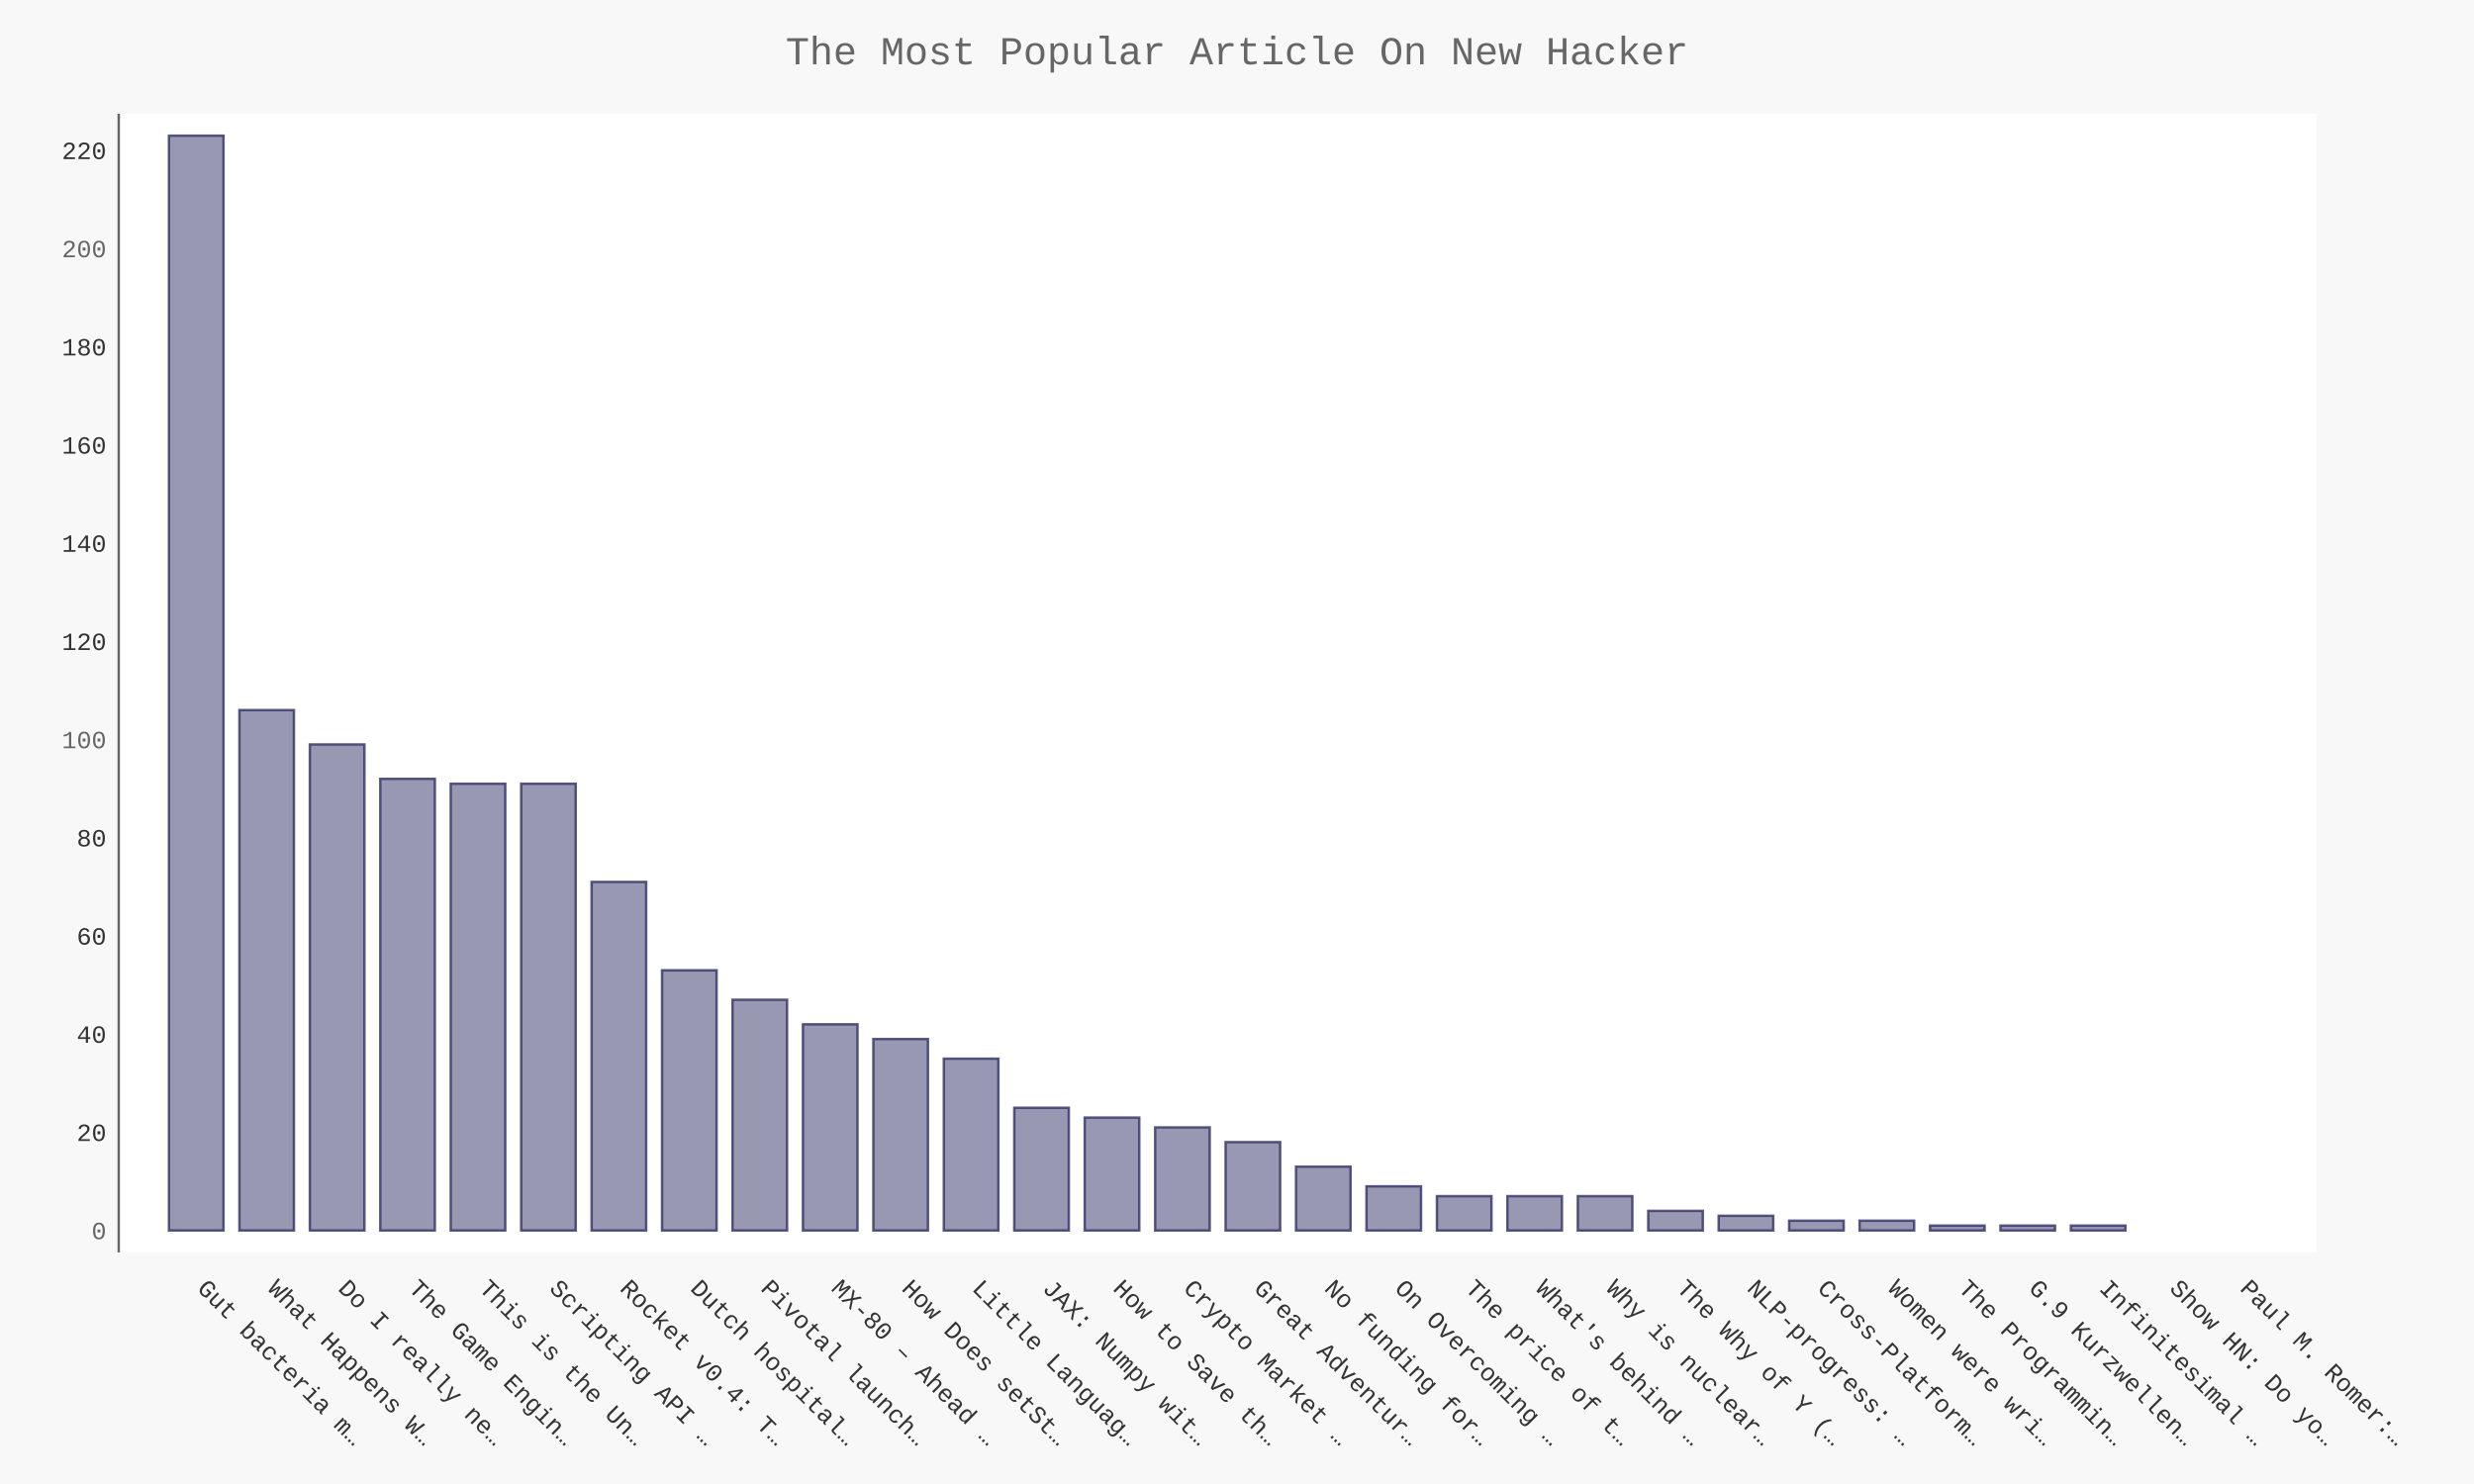
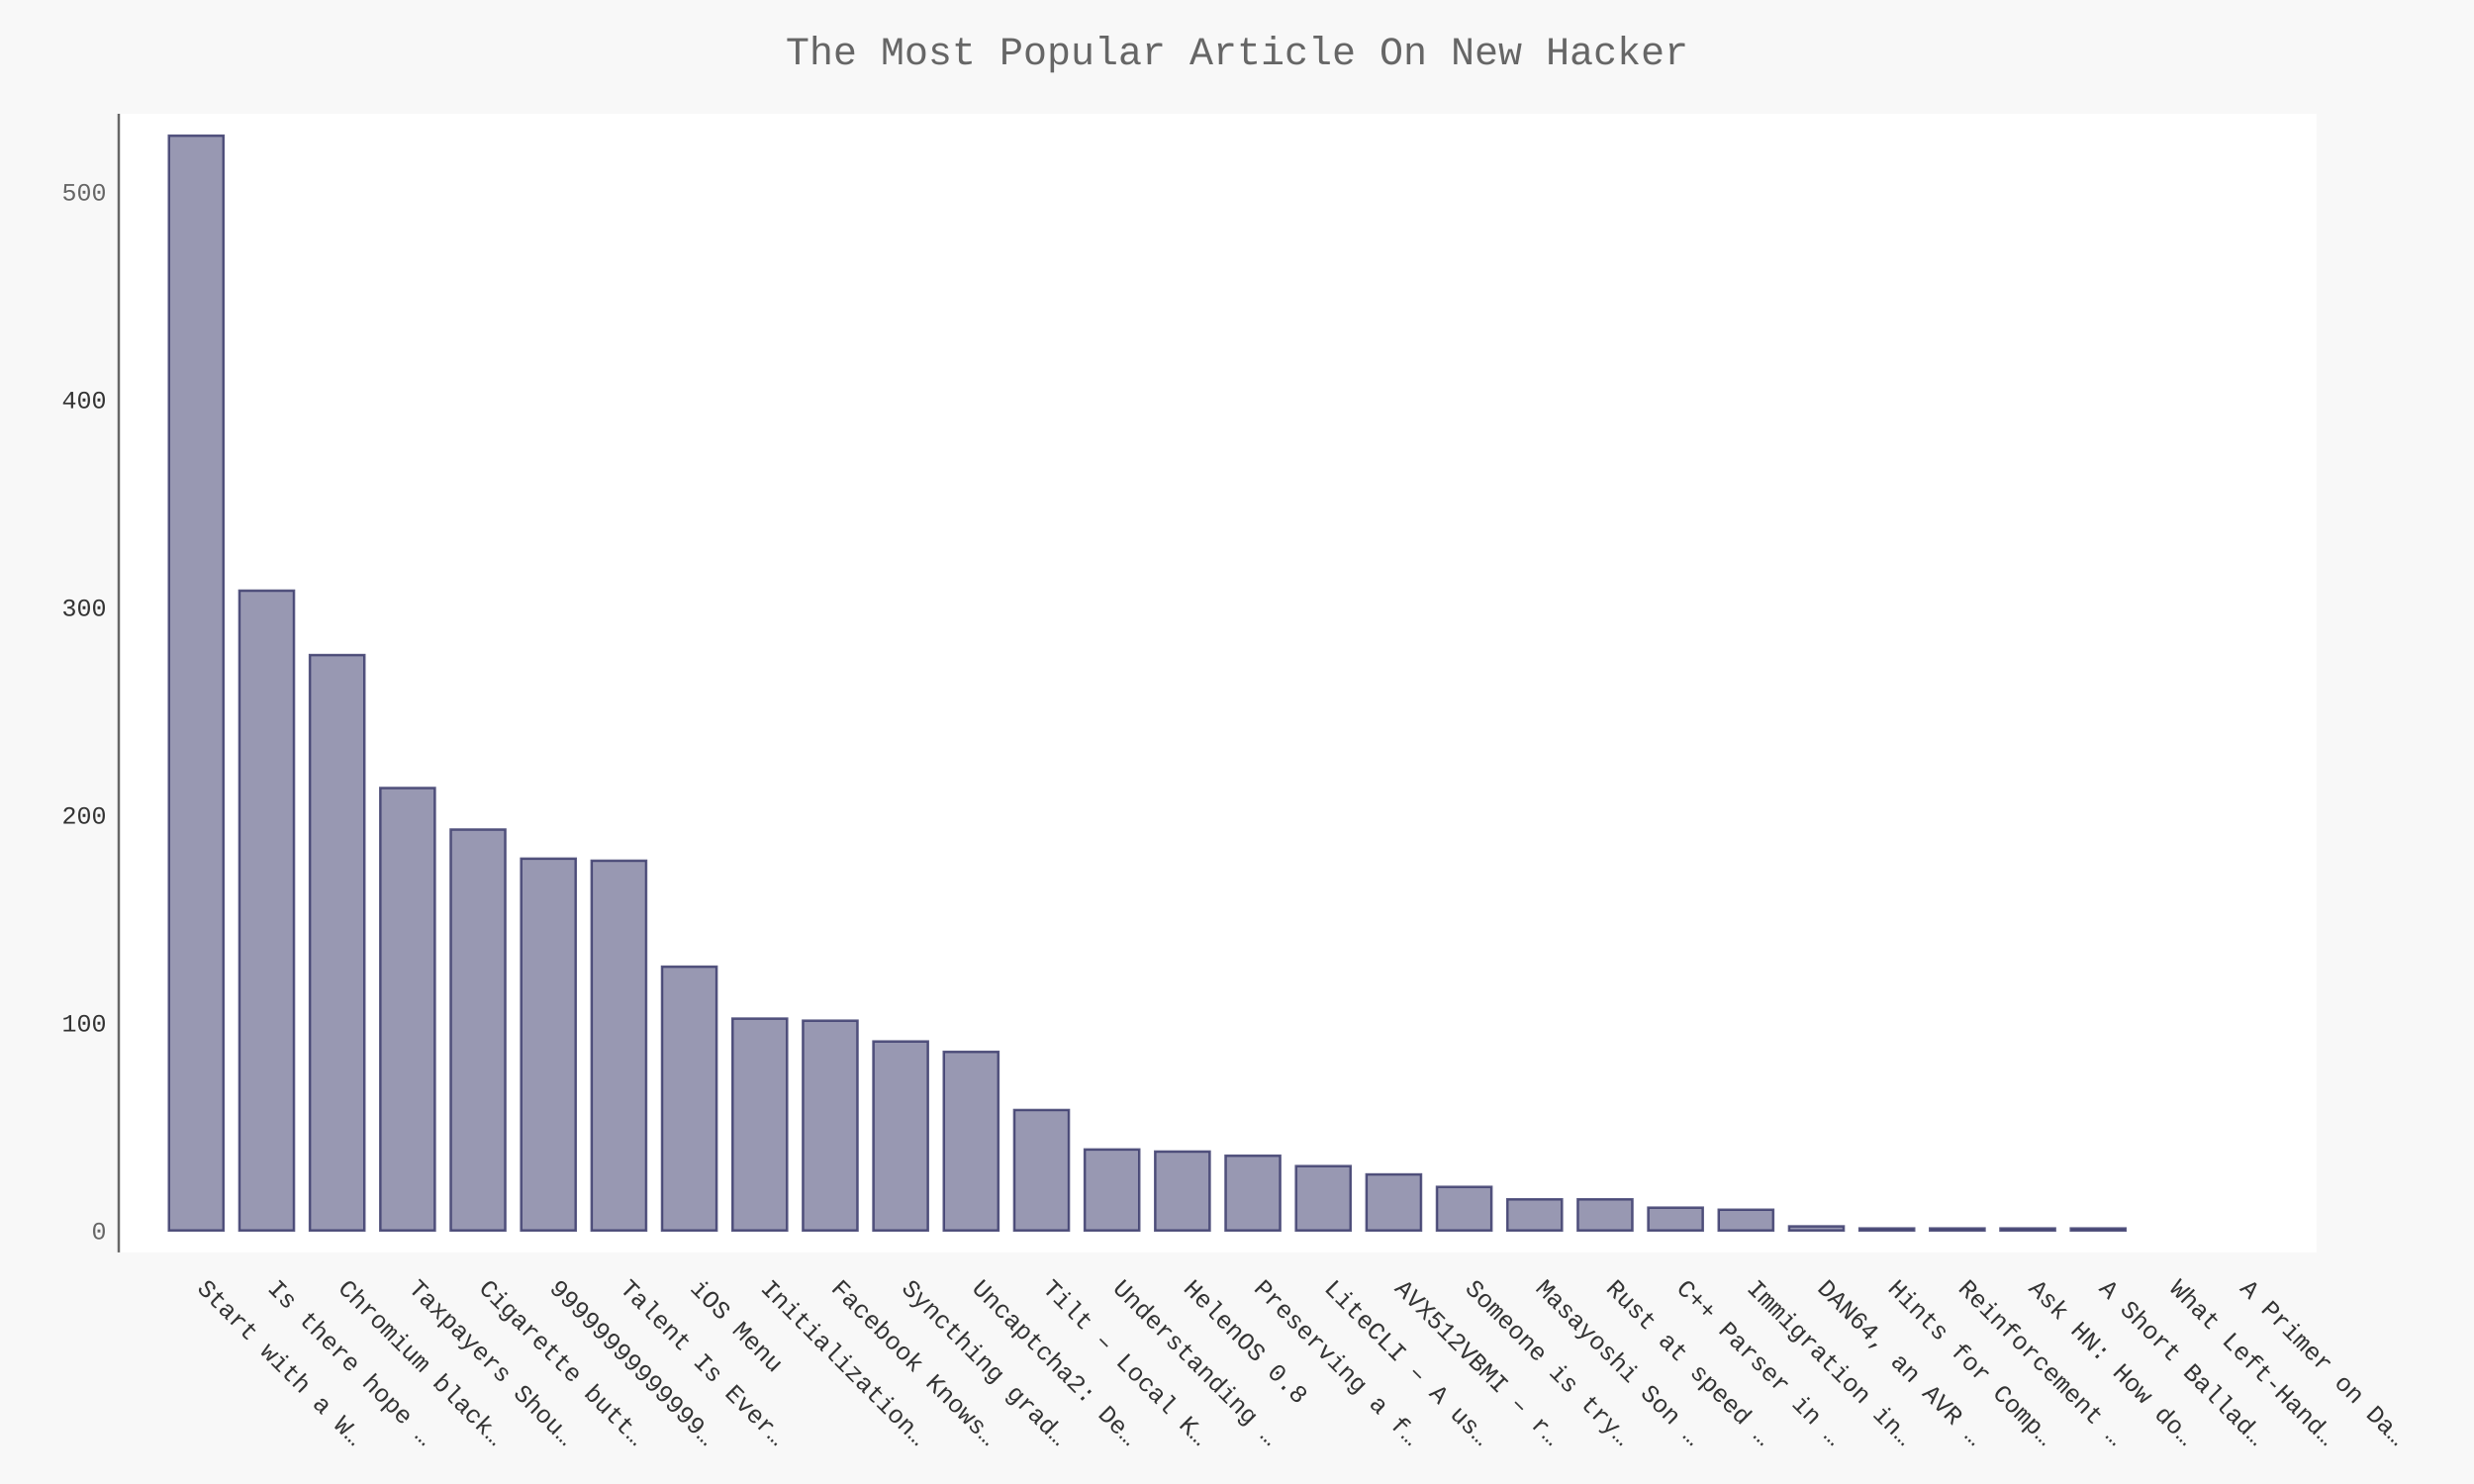
- <svg xmlns="http://www.w3.org/2000/svg" xmlns:xlink="http://www.w3.org/1999/xlink" class="pygal-chart" id="chart-4c8602ed-148d-4029-a654-074d49be999c" viewBox="0 0 1000 600">
+ <svg xmlns="http://www.w3.org/2000/svg" xmlns:xlink="http://www.w3.org/1999/xlink" class="pygal-chart" id="chart-4c88bb1b-7d90-459a-93ae-e74fb2d85cbf" viewBox="0 0 1000 600">
  <defs>
-     <style type="text/css">#chart-4c8602ed-148d-4029-a654-074d49be999c{-webkit-user-select:none;-webkit-font-smoothing:antialiased;font-family:Consolas,"Liberation Mono",Menlo,Courier,monospace}#chart-4c8602ed-148d-4029-a654-074d49be999c .title{font-family:Consolas,"Liberation Mono",Menlo,Courier,monospace;font-size:16px}#chart-4c8602ed-148d-4029-a654-074d49be999c .legends .legend text{font-family:Consolas,"Liberation Mono",Menlo,Courier,monospace;font-size:14px}#chart-4c8602ed-148d-4029-a654-074d49be999c .axis text{font-family:Consolas,"Liberation Mono",Menlo,Courier,monospace;font-size:10px}#chart-4c8602ed-148d-4029-a654-074d49be999c .axis text.major{font-family:Consolas,"Liberation Mono",Menlo,Courier,monospace;font-size:10px}#chart-4c8602ed-148d-4029-a654-074d49be999c .text-overlay text.value{font-family:Consolas,"Liberation Mono",Menlo,Courier,monospace;font-size:16px}#chart-4c8602ed-148d-4029-a654-074d49be999c .text-overlay text.label{font-family:Consolas,"Liberation Mono",Menlo,Courier,monospace;font-size:10px}#chart-4c8602ed-148d-4029-a654-074d49be999c .tooltip{font-family:Consolas,"Liberation Mono",Menlo,Courier,monospace;font-size:14px}#chart-4c8602ed-148d-4029-a654-074d49be999c text.no_data{font-family:Consolas,"Liberation Mono",Menlo,Courier,monospace;font-size:64px}
- #chart-4c8602ed-148d-4029-a654-074d49be999c{background-color:#f8f8f8}#chart-4c8602ed-148d-4029-a654-074d49be999c path,#chart-4c8602ed-148d-4029-a654-074d49be999c line,#chart-4c8602ed-148d-4029-a654-074d49be999c rect,#chart-4c8602ed-148d-4029-a654-074d49be999c circle{-webkit-transition:250ms ease-in;-moz-transition:250ms ease-in;transition:250ms ease-in}#chart-4c8602ed-148d-4029-a654-074d49be999c .graph &gt; .background{fill:#f8f8f8}#chart-4c8602ed-148d-4029-a654-074d49be999c .plot &gt; .background{fill:#ffffff}#chart-4c8602ed-148d-4029-a654-074d49be999c .graph{fill:#333}#chart-4c8602ed-148d-4029-a654-074d49be999c text.no_data{fill:#666}#chart-4c8602ed-148d-4029-a654-074d49be999c .title{fill:#666}#chart-4c8602ed-148d-4029-a654-074d49be999c .legends .legend text{fill:#333}#chart-4c8602ed-148d-4029-a654-074d49be999c .legends .legend:hover text{fill:#666}#chart-4c8602ed-148d-4029-a654-074d49be999c .axis .line{stroke:#666}#chart-4c8602ed-148d-4029-a654-074d49be999c .axis .guide.line{stroke:rgba(0,0,0,0.5)}#chart-4c8602ed-148d-4029-a654-074d49be999c .axis .major.line{stroke:#333}#chart-4c8602ed-148d-4029-a654-074d49be999c .axis text.major{fill:#666}#chart-4c8602ed-148d-4029-a654-074d49be999c .axis.y .guides:hover .guide.line,#chart-4c8602ed-148d-4029-a654-074d49be999c .line-graph .axis.x .guides:hover .guide.line,#chart-4c8602ed-148d-4029-a654-074d49be999c .stackedline-graph .axis.x .guides:hover .guide.line,#chart-4c8602ed-148d-4029-a654-074d49be999c .xy-graph .axis.x .guides:hover .guide.line{stroke:#666}#chart-4c8602ed-148d-4029-a654-074d49be999c .axis .guides:hover text{fill:#666}#chart-4c8602ed-148d-4029-a654-074d49be999c .reactive{fill-opacity:.5;stroke-opacity:.8}#chart-4c8602ed-148d-4029-a654-074d49be999c .ci{stroke:#333}#chart-4c8602ed-148d-4029-a654-074d49be999c .reactive.active,#chart-4c8602ed-148d-4029-a654-074d49be999c .active .reactive{fill-opacity:.9;stroke-opacity:.9;stroke-width:4}#chart-4c8602ed-148d-4029-a654-074d49be999c .ci .reactive.active{stroke-width:1.5}#chart-4c8602ed-148d-4029-a654-074d49be999c .series text{fill:#666}#chart-4c8602ed-148d-4029-a654-074d49be999c .tooltip rect{fill:#ffffff;stroke:#666;-webkit-transition:opacity 250ms ease-in;-moz-transition:opacity 250ms ease-in;transition:opacity 250ms ease-in}#chart-4c8602ed-148d-4029-a654-074d49be999c .tooltip .label{fill:#333}#chart-4c8602ed-148d-4029-a654-074d49be999c .tooltip .label{fill:#333}#chart-4c8602ed-148d-4029-a654-074d49be999c .tooltip .legend{font-size:.8em;fill:rgba(0,0,0,0.5)}#chart-4c8602ed-148d-4029-a654-074d49be999c .tooltip .x_label{font-size:.6em;fill:#666}#chart-4c8602ed-148d-4029-a654-074d49be999c .tooltip .xlink{font-size:.5em;text-decoration:underline}#chart-4c8602ed-148d-4029-a654-074d49be999c .tooltip .value{font-size:1.5em}#chart-4c8602ed-148d-4029-a654-074d49be999c .bound{font-size:.5em}#chart-4c8602ed-148d-4029-a654-074d49be999c .max-value{font-size:.75em;fill:rgba(0,0,0,0.5)}#chart-4c8602ed-148d-4029-a654-074d49be999c .map-element{fill:#ffffff;stroke:rgba(0,0,0,0.5) !important}#chart-4c8602ed-148d-4029-a654-074d49be999c .map-element .reactive{fill-opacity:inherit;stroke-opacity:inherit}#chart-4c8602ed-148d-4029-a654-074d49be999c .color-0,#chart-4c8602ed-148d-4029-a654-074d49be999c .color-0 a:visited{stroke:#333366;fill:#333366}#chart-4c8602ed-148d-4029-a654-074d49be999c .text-overlay .color-0 text{fill:black}
- #chart-4c8602ed-148d-4029-a654-074d49be999c text.no_data{text-anchor:middle}#chart-4c8602ed-148d-4029-a654-074d49be999c .guide.line{fill:none}#chart-4c8602ed-148d-4029-a654-074d49be999c .centered{text-anchor:middle}#chart-4c8602ed-148d-4029-a654-074d49be999c .title{text-anchor:middle}#chart-4c8602ed-148d-4029-a654-074d49be999c .legends .legend text{fill-opacity:1}#chart-4c8602ed-148d-4029-a654-074d49be999c .axis.x text{text-anchor:middle}#chart-4c8602ed-148d-4029-a654-074d49be999c .axis.x:not(.web) text[transform]{text-anchor:start}#chart-4c8602ed-148d-4029-a654-074d49be999c .axis.x:not(.web) text[transform].backwards{text-anchor:end}#chart-4c8602ed-148d-4029-a654-074d49be999c .axis.y text{text-anchor:end}#chart-4c8602ed-148d-4029-a654-074d49be999c .axis.y text[transform].backwards{text-anchor:start}#chart-4c8602ed-148d-4029-a654-074d49be999c .axis.y2 text{text-anchor:start}#chart-4c8602ed-148d-4029-a654-074d49be999c .axis.y2 text[transform].backwards{text-anchor:end}#chart-4c8602ed-148d-4029-a654-074d49be999c .axis .guide.line{stroke-dasharray:4,4}#chart-4c8602ed-148d-4029-a654-074d49be999c .axis .major.guide.line{stroke-dasharray:6,6}#chart-4c8602ed-148d-4029-a654-074d49be999c .horizontal .axis.y .guide.line,#chart-4c8602ed-148d-4029-a654-074d49be999c .horizontal .axis.y2 .guide.line,#chart-4c8602ed-148d-4029-a654-074d49be999c .vertical .axis.x .guide.line{opacity:0}#chart-4c8602ed-148d-4029-a654-074d49be999c .horizontal .axis.always_show .guide.line,#chart-4c8602ed-148d-4029-a654-074d49be999c .vertical .axis.always_show .guide.line{opacity:1 !important}#chart-4c8602ed-148d-4029-a654-074d49be999c .axis.y .guides:hover .guide.line,#chart-4c8602ed-148d-4029-a654-074d49be999c .axis.y2 .guides:hover .guide.line,#chart-4c8602ed-148d-4029-a654-074d49be999c .axis.x .guides:hover .guide.line{opacity:1}#chart-4c8602ed-148d-4029-a654-074d49be999c .axis .guides:hover text{opacity:1}#chart-4c8602ed-148d-4029-a654-074d49be999c .nofill{fill:none}#chart-4c8602ed-148d-4029-a654-074d49be999c .subtle-fill{fill-opacity:.2}#chart-4c8602ed-148d-4029-a654-074d49be999c .dot{stroke-width:1px;fill-opacity:1}#chart-4c8602ed-148d-4029-a654-074d49be999c .dot.active{stroke-width:5px}#chart-4c8602ed-148d-4029-a654-074d49be999c .dot.negative{fill:transparent}#chart-4c8602ed-148d-4029-a654-074d49be999c text,#chart-4c8602ed-148d-4029-a654-074d49be999c tspan{stroke:none !important}#chart-4c8602ed-148d-4029-a654-074d49be999c .series text.active{opacity:1}#chart-4c8602ed-148d-4029-a654-074d49be999c .tooltip rect{fill-opacity:.95;stroke-width:.5}#chart-4c8602ed-148d-4029-a654-074d49be999c .tooltip text{fill-opacity:1}#chart-4c8602ed-148d-4029-a654-074d49be999c .showable{visibility:hidden}#chart-4c8602ed-148d-4029-a654-074d49be999c .showable.shown{visibility:visible}#chart-4c8602ed-148d-4029-a654-074d49be999c .gauge-background{fill:rgba(229,229,229,1);stroke:none}#chart-4c8602ed-148d-4029-a654-074d49be999c .bg-lines{stroke:#f8f8f8;stroke-width:2px}</style>
+     <style type="text/css">#chart-4c88bb1b-7d90-459a-93ae-e74fb2d85cbf{-webkit-user-select:none;-webkit-font-smoothing:antialiased;font-family:Consolas,"Liberation Mono",Menlo,Courier,monospace}#chart-4c88bb1b-7d90-459a-93ae-e74fb2d85cbf .title{font-family:Consolas,"Liberation Mono",Menlo,Courier,monospace;font-size:16px}#chart-4c88bb1b-7d90-459a-93ae-e74fb2d85cbf .legends .legend text{font-family:Consolas,"Liberation Mono",Menlo,Courier,monospace;font-size:14px}#chart-4c88bb1b-7d90-459a-93ae-e74fb2d85cbf .axis text{font-family:Consolas,"Liberation Mono",Menlo,Courier,monospace;font-size:10px}#chart-4c88bb1b-7d90-459a-93ae-e74fb2d85cbf .axis text.major{font-family:Consolas,"Liberation Mono",Menlo,Courier,monospace;font-size:10px}#chart-4c88bb1b-7d90-459a-93ae-e74fb2d85cbf .text-overlay text.value{font-family:Consolas,"Liberation Mono",Menlo,Courier,monospace;font-size:16px}#chart-4c88bb1b-7d90-459a-93ae-e74fb2d85cbf .text-overlay text.label{font-family:Consolas,"Liberation Mono",Menlo,Courier,monospace;font-size:10px}#chart-4c88bb1b-7d90-459a-93ae-e74fb2d85cbf .tooltip{font-family:Consolas,"Liberation Mono",Menlo,Courier,monospace;font-size:14px}#chart-4c88bb1b-7d90-459a-93ae-e74fb2d85cbf text.no_data{font-family:Consolas,"Liberation Mono",Menlo,Courier,monospace;font-size:64px}
+ #chart-4c88bb1b-7d90-459a-93ae-e74fb2d85cbf{background-color:#f8f8f8}#chart-4c88bb1b-7d90-459a-93ae-e74fb2d85cbf path,#chart-4c88bb1b-7d90-459a-93ae-e74fb2d85cbf line,#chart-4c88bb1b-7d90-459a-93ae-e74fb2d85cbf rect,#chart-4c88bb1b-7d90-459a-93ae-e74fb2d85cbf circle{-webkit-transition:250ms ease-in;-moz-transition:250ms ease-in;transition:250ms ease-in}#chart-4c88bb1b-7d90-459a-93ae-e74fb2d85cbf .graph &gt; .background{fill:#f8f8f8}#chart-4c88bb1b-7d90-459a-93ae-e74fb2d85cbf .plot &gt; .background{fill:#ffffff}#chart-4c88bb1b-7d90-459a-93ae-e74fb2d85cbf .graph{fill:#333}#chart-4c88bb1b-7d90-459a-93ae-e74fb2d85cbf text.no_data{fill:#666}#chart-4c88bb1b-7d90-459a-93ae-e74fb2d85cbf .title{fill:#666}#chart-4c88bb1b-7d90-459a-93ae-e74fb2d85cbf .legends .legend text{fill:#333}#chart-4c88bb1b-7d90-459a-93ae-e74fb2d85cbf .legends .legend:hover text{fill:#666}#chart-4c88bb1b-7d90-459a-93ae-e74fb2d85cbf .axis .line{stroke:#666}#chart-4c88bb1b-7d90-459a-93ae-e74fb2d85cbf .axis .guide.line{stroke:rgba(0,0,0,0.5)}#chart-4c88bb1b-7d90-459a-93ae-e74fb2d85cbf .axis .major.line{stroke:#333}#chart-4c88bb1b-7d90-459a-93ae-e74fb2d85cbf .axis text.major{fill:#666}#chart-4c88bb1b-7d90-459a-93ae-e74fb2d85cbf .axis.y .guides:hover .guide.line,#chart-4c88bb1b-7d90-459a-93ae-e74fb2d85cbf .line-graph .axis.x .guides:hover .guide.line,#chart-4c88bb1b-7d90-459a-93ae-e74fb2d85cbf .stackedline-graph .axis.x .guides:hover .guide.line,#chart-4c88bb1b-7d90-459a-93ae-e74fb2d85cbf .xy-graph .axis.x .guides:hover .guide.line{stroke:#666}#chart-4c88bb1b-7d90-459a-93ae-e74fb2d85cbf .axis .guides:hover text{fill:#666}#chart-4c88bb1b-7d90-459a-93ae-e74fb2d85cbf .reactive{fill-opacity:.5;stroke-opacity:.8}#chart-4c88bb1b-7d90-459a-93ae-e74fb2d85cbf .ci{stroke:#333}#chart-4c88bb1b-7d90-459a-93ae-e74fb2d85cbf .reactive.active,#chart-4c88bb1b-7d90-459a-93ae-e74fb2d85cbf .active .reactive{fill-opacity:.9;stroke-opacity:.9;stroke-width:4}#chart-4c88bb1b-7d90-459a-93ae-e74fb2d85cbf .ci .reactive.active{stroke-width:1.5}#chart-4c88bb1b-7d90-459a-93ae-e74fb2d85cbf .series text{fill:#666}#chart-4c88bb1b-7d90-459a-93ae-e74fb2d85cbf .tooltip rect{fill:#ffffff;stroke:#666;-webkit-transition:opacity 250ms ease-in;-moz-transition:opacity 250ms ease-in;transition:opacity 250ms ease-in}#chart-4c88bb1b-7d90-459a-93ae-e74fb2d85cbf .tooltip .label{fill:#333}#chart-4c88bb1b-7d90-459a-93ae-e74fb2d85cbf .tooltip .label{fill:#333}#chart-4c88bb1b-7d90-459a-93ae-e74fb2d85cbf .tooltip .legend{font-size:.8em;fill:rgba(0,0,0,0.5)}#chart-4c88bb1b-7d90-459a-93ae-e74fb2d85cbf .tooltip .x_label{font-size:.6em;fill:#666}#chart-4c88bb1b-7d90-459a-93ae-e74fb2d85cbf .tooltip .xlink{font-size:.5em;text-decoration:underline}#chart-4c88bb1b-7d90-459a-93ae-e74fb2d85cbf .tooltip .value{font-size:1.5em}#chart-4c88bb1b-7d90-459a-93ae-e74fb2d85cbf .bound{font-size:.5em}#chart-4c88bb1b-7d90-459a-93ae-e74fb2d85cbf .max-value{font-size:.75em;fill:rgba(0,0,0,0.5)}#chart-4c88bb1b-7d90-459a-93ae-e74fb2d85cbf .map-element{fill:#ffffff;stroke:rgba(0,0,0,0.5) !important}#chart-4c88bb1b-7d90-459a-93ae-e74fb2d85cbf .map-element .reactive{fill-opacity:inherit;stroke-opacity:inherit}#chart-4c88bb1b-7d90-459a-93ae-e74fb2d85cbf .color-0,#chart-4c88bb1b-7d90-459a-93ae-e74fb2d85cbf .color-0 a:visited{stroke:#333366;fill:#333366}#chart-4c88bb1b-7d90-459a-93ae-e74fb2d85cbf .text-overlay .color-0 text{fill:black}
+ #chart-4c88bb1b-7d90-459a-93ae-e74fb2d85cbf text.no_data{text-anchor:middle}#chart-4c88bb1b-7d90-459a-93ae-e74fb2d85cbf .guide.line{fill:none}#chart-4c88bb1b-7d90-459a-93ae-e74fb2d85cbf .centered{text-anchor:middle}#chart-4c88bb1b-7d90-459a-93ae-e74fb2d85cbf .title{text-anchor:middle}#chart-4c88bb1b-7d90-459a-93ae-e74fb2d85cbf .legends .legend text{fill-opacity:1}#chart-4c88bb1b-7d90-459a-93ae-e74fb2d85cbf .axis.x text{text-anchor:middle}#chart-4c88bb1b-7d90-459a-93ae-e74fb2d85cbf .axis.x:not(.web) text[transform]{text-anchor:start}#chart-4c88bb1b-7d90-459a-93ae-e74fb2d85cbf .axis.x:not(.web) text[transform].backwards{text-anchor:end}#chart-4c88bb1b-7d90-459a-93ae-e74fb2d85cbf .axis.y text{text-anchor:end}#chart-4c88bb1b-7d90-459a-93ae-e74fb2d85cbf .axis.y text[transform].backwards{text-anchor:start}#chart-4c88bb1b-7d90-459a-93ae-e74fb2d85cbf .axis.y2 text{text-anchor:start}#chart-4c88bb1b-7d90-459a-93ae-e74fb2d85cbf .axis.y2 text[transform].backwards{text-anchor:end}#chart-4c88bb1b-7d90-459a-93ae-e74fb2d85cbf .axis .guide.line{stroke-dasharray:4,4}#chart-4c88bb1b-7d90-459a-93ae-e74fb2d85cbf .axis .major.guide.line{stroke-dasharray:6,6}#chart-4c88bb1b-7d90-459a-93ae-e74fb2d85cbf .horizontal .axis.y .guide.line,#chart-4c88bb1b-7d90-459a-93ae-e74fb2d85cbf .horizontal .axis.y2 .guide.line,#chart-4c88bb1b-7d90-459a-93ae-e74fb2d85cbf .vertical .axis.x .guide.line{opacity:0}#chart-4c88bb1b-7d90-459a-93ae-e74fb2d85cbf .horizontal .axis.always_show .guide.line,#chart-4c88bb1b-7d90-459a-93ae-e74fb2d85cbf .vertical .axis.always_show .guide.line{opacity:1 !important}#chart-4c88bb1b-7d90-459a-93ae-e74fb2d85cbf .axis.y .guides:hover .guide.line,#chart-4c88bb1b-7d90-459a-93ae-e74fb2d85cbf .axis.y2 .guides:hover .guide.line,#chart-4c88bb1b-7d90-459a-93ae-e74fb2d85cbf .axis.x .guides:hover .guide.line{opacity:1}#chart-4c88bb1b-7d90-459a-93ae-e74fb2d85cbf .axis .guides:hover text{opacity:1}#chart-4c88bb1b-7d90-459a-93ae-e74fb2d85cbf .nofill{fill:none}#chart-4c88bb1b-7d90-459a-93ae-e74fb2d85cbf .subtle-fill{fill-opacity:.2}#chart-4c88bb1b-7d90-459a-93ae-e74fb2d85cbf .dot{stroke-width:1px;fill-opacity:1}#chart-4c88bb1b-7d90-459a-93ae-e74fb2d85cbf .dot.active{stroke-width:5px}#chart-4c88bb1b-7d90-459a-93ae-e74fb2d85cbf .dot.negative{fill:transparent}#chart-4c88bb1b-7d90-459a-93ae-e74fb2d85cbf text,#chart-4c88bb1b-7d90-459a-93ae-e74fb2d85cbf tspan{stroke:none !important}#chart-4c88bb1b-7d90-459a-93ae-e74fb2d85cbf .series text.active{opacity:1}#chart-4c88bb1b-7d90-459a-93ae-e74fb2d85cbf .tooltip rect{fill-opacity:.95;stroke-width:.5}#chart-4c88bb1b-7d90-459a-93ae-e74fb2d85cbf .tooltip text{fill-opacity:1}#chart-4c88bb1b-7d90-459a-93ae-e74fb2d85cbf .showable{visibility:hidden}#chart-4c88bb1b-7d90-459a-93ae-e74fb2d85cbf .showable.shown{visibility:visible}#chart-4c88bb1b-7d90-459a-93ae-e74fb2d85cbf .gauge-background{fill:rgba(229,229,229,1);stroke:none}#chart-4c88bb1b-7d90-459a-93ae-e74fb2d85cbf .bg-lines{stroke:#f8f8f8;stroke-width:2px}</style>
  </defs>
  <g class="graph bar-graph vertical">
    <rect class="background" height="600" width="1000" x="0" y="0" />
    <g class="plot" transform="translate(48, 46)">
      <rect class="background" height="460.36" width="888.36" x="0" y="0" />
      <g class="axis y">
        <g class="guides">
          <text class="major" x="-5" y="455.007">0</text>
        </g>
        <g class="guides">
-           <text class="" x="-5" y="415.307">20</text>
-         </g>
-         <g class="guides">
-           <text class="" x="-5" y="375.607">40</text>
-         </g>
-         <g class="guides">
-           <text class="" x="-5" y="335.908">60</text>
-         </g>
-         <g class="guides">
-           <text class="" x="-5" y="296.208">80</text>
-         </g>
-         <g class="guides">
-           <text class="major" x="-5" y="256.508">100</text>
-         </g>
-         <g class="guides">
-           <text class="" x="-5" y="216.808">120</text>
-         </g>
-         <g class="guides">
-           <text class="" x="-5" y="177.108">140</text>
-         </g>
-         <g class="guides">
-           <text class="" x="-5" y="137.408">160</text>
-         </g>
-         <g class="guides">
-           <text class="" x="-5" y="97.708">180</text>
-         </g>
-         <g class="guides">
-           <text class="major" x="-5" y="58.008">200</text>
-         </g>
-         <g class="guides">
-           <text class="" x="-5" y="18.308">220</text>
+           <text class="" x="-5" y="371.012">100</text>
+         </g>
+         <g class="guides">
+           <text class="" x="-5" y="287.017">200</text>
+         </g>
+         <g class="guides">
+           <text class="" x="-5" y="203.022">300</text>
+         </g>
+         <g class="guides">
+           <text class="" x="-5" y="119.027">400</text>
+         </g>
+         <g class="guides">
+           <text class="major" x="-5" y="35.032">500</text>
        </g>
      </g>
      <g class="axis x">
        <path class="line" d="M0 0 v460.36" />
        <g class="guides">
          <path class="guide line" d="M31.32 0 v460.36" />
-           <text class="" transform="rotate(45 31.3204 475.3604)" x="31.32" y="475.36">Gut bacteria m…</text>
+           <text class="" transform="rotate(45 31.3204 475.3604)" x="31.32" y="475.36">Start with a W…</text>
        </g>
        <g class="guides">
          <path class="guide line" d="M59.793 0 v460.36" />
-           <text class="" transform="rotate(45 59.79349 475.3604)" x="59.793" y="475.36">What Happens W…</text>
+           <text class="" transform="rotate(45 59.79349 475.3604)" x="59.793" y="475.36">Is there hope …</text>
        </g>
        <g class="guides">
          <path class="guide line" d="M88.267 0 v460.36" />
-           <text class="" transform="rotate(45 88.26658 475.3604)" x="88.267" y="475.36">Do I really ne…</text>
+           <text class="" transform="rotate(45 88.26658 475.3604)" x="88.267" y="475.36">Chromium black…</text>
        </g>
        <g class="guides">
          <path class="guide line" d="M116.74 0 v460.36" />
-           <text class="" transform="rotate(45 116.7397 475.3604)" x="116.74" y="475.36">The Game Engin…</text>
+           <text class="" transform="rotate(45 116.7397 475.3604)" x="116.74" y="475.36">Taxpayers Shou…</text>
        </g>
        <g class="guides">
          <path class="guide line" d="M145.213 0 v460.36" />
-           <text class="" transform="rotate(45 145.2128 475.3604)" x="145.213" y="475.36">This is the Un…</text>
+           <text class="" transform="rotate(45 145.2128 475.3604)" x="145.213" y="475.36">Cigarette butt…</text>
        </g>
        <g class="guides">
          <path class="guide line" d="M173.686 0 v460.36" />
-           <text class="" transform="rotate(45 173.6858 475.3604)" x="173.686" y="475.36">Scripting API …</text>
+           <text class="" transform="rotate(45 173.6858 475.3604)" x="173.686" y="475.36">99999999999999…</text>
        </g>
        <g class="guides">
          <path class="guide line" d="M202.159 0 v460.36" />
-           <text class="" transform="rotate(45 202.1589 475.3604)" x="202.159" y="475.36">Rocket v0.4: T…</text>
+           <text class="" transform="rotate(45 202.1589 475.3604)" x="202.159" y="475.36">Talent Is Ever…</text>
        </g>
        <g class="guides">
          <path class="guide line" d="M230.632 0 v460.36" />
-           <text class="" transform="rotate(45 230.632 475.3604)" x="230.632" y="475.36">Dutch hospital…</text>
+           <text class="" transform="rotate(45 230.632 475.3604)" x="230.632" y="475.36">iOS Menu</text>
        </g>
        <g class="guides">
          <path class="guide line" d="M259.105 0 v460.36" />
-           <text class="" transform="rotate(45 259.1051 475.3604)" x="259.105" y="475.36">Pivotal launch…</text>
+           <text class="" transform="rotate(45 259.1051 475.3604)" x="259.105" y="475.36">Initialization…</text>
        </g>
        <g class="guides">
          <path class="guide line" d="M287.578 0 v460.36" />
-           <text class="" transform="rotate(45 287.5782 475.3604)" x="287.578" y="475.36">MX-80 – Ahead …</text>
+           <text class="" transform="rotate(45 287.5782 475.3604)" x="287.578" y="475.36">Facebook Knows…</text>
        </g>
        <g class="guides">
          <path class="guide line" d="M316.051 0 v460.36" />
-           <text class="" transform="rotate(45 316.0513 475.3604)" x="316.051" y="475.36">How Does setSt…</text>
+           <text class="" transform="rotate(45 316.0513 475.3604)" x="316.051" y="475.36">Syncthing grad…</text>
        </g>
        <g class="guides">
          <path class="guide line" d="M344.524 0 v460.36" />
-           <text class="" transform="rotate(45 344.5244 475.3604)" x="344.524" y="475.36">Little Languag…</text>
+           <text class="" transform="rotate(45 344.5244 475.3604)" x="344.524" y="475.36">Uncaptcha2: De…</text>
        </g>
        <g class="guides">
          <path class="guide line" d="M372.997 0 v460.36" />
-           <text class="" transform="rotate(45 372.9975 475.3604)" x="372.997" y="475.36">JAX: Numpy wit…</text>
+           <text class="" transform="rotate(45 372.9975 475.3604)" x="372.997" y="475.36">Tilt – Local K…</text>
        </g>
        <g class="guides">
          <path class="guide line" d="M401.471 0 v460.36" />
-           <text class="" transform="rotate(45 401.4706 475.3604)" x="401.471" y="475.36">How to Save th…</text>
+           <text class="" transform="rotate(45 401.4706 475.3604)" x="401.471" y="475.36">Understanding …</text>
        </g>
        <g class="guides">
          <path class="guide line" d="M429.944 0 v460.36" />
-           <text class="" transform="rotate(45 429.9436 475.3604)" x="429.944" y="475.36">Crypto Market …</text>
+           <text class="" transform="rotate(45 429.9436 475.3604)" x="429.944" y="475.36">HelenOS 0.8</text>
        </g>
        <g class="guides">
          <path class="guide line" d="M458.417 0 v460.36" />
-           <text class="" transform="rotate(45 458.4167 475.3604)" x="458.417" y="475.36">Great Adventur…</text>
+           <text class="" transform="rotate(45 458.4167 475.3604)" x="458.417" y="475.36">Preserving a f…</text>
        </g>
        <g class="guides">
          <path class="guide line" d="M486.89 0 v460.36" />
-           <text class="" transform="rotate(45 486.8898 475.3604)" x="486.89" y="475.36">No funding for…</text>
+           <text class="" transform="rotate(45 486.8898 475.3604)" x="486.89" y="475.36">LiteCLI – A us…</text>
        </g>
        <g class="guides">
          <path class="guide line" d="M515.363 0 v460.36" />
-           <text class="" transform="rotate(45 515.3629 475.3604)" x="515.363" y="475.36">On Overcoming …</text>
+           <text class="" transform="rotate(45 515.3629 475.3604)" x="515.363" y="475.36">AVX512VBMI – r…</text>
        </g>
        <g class="guides">
          <path class="guide line" d="M543.836 0 v460.36" />
-           <text class="" transform="rotate(45 543.836 475.3604)" x="543.836" y="475.36">The price of t…</text>
+           <text class="" transform="rotate(45 543.836 475.3604)" x="543.836" y="475.36">Someone is try…</text>
        </g>
        <g class="guides">
          <path class="guide line" d="M572.309 0 v460.36" />
-           <text class="" transform="rotate(45 572.3091 475.3604)" x="572.309" y="475.36">What's behind …</text>
+           <text class="" transform="rotate(45 572.3091 475.3604)" x="572.309" y="475.36">Masayoshi Son …</text>
        </g>
        <g class="guides">
          <path class="guide line" d="M600.782 0 v460.36" />
-           <text class="" transform="rotate(45 600.7822 475.3604)" x="600.782" y="475.36">Why is nuclear…</text>
+           <text class="" transform="rotate(45 600.7822 475.3604)" x="600.782" y="475.36">Rust at speed …</text>
        </g>
        <g class="guides">
          <path class="guide line" d="M629.255 0 v460.36" />
-           <text class="" transform="rotate(45 629.2553 475.3604)" x="629.255" y="475.36">The Why of Y (…</text>
+           <text class="" transform="rotate(45 629.2553 475.3604)" x="629.255" y="475.36">C++ Parser in …</text>
        </g>
        <g class="guides">
          <path class="guide line" d="M657.728 0 v460.36" />
-           <text class="" transform="rotate(45 657.7284 475.3604)" x="657.728" y="475.36">NLP-progress: …</text>
+           <text class="" transform="rotate(45 657.7284 475.3604)" x="657.728" y="475.36">Immigration in…</text>
        </g>
        <g class="guides">
          <path class="guide line" d="M686.201 0 v460.36" />
-           <text class="" transform="rotate(45 686.2015 475.3604)" x="686.201" y="475.36">Cross-Platform…</text>
+           <text class="" transform="rotate(45 686.2015 475.3604)" x="686.201" y="475.36">DAN64, an AVR …</text>
        </g>
        <g class="guides">
          <path class="guide line" d="M714.675 0 v460.36" />
-           <text class="" transform="rotate(45 714.6745 475.3604)" x="714.675" y="475.36">Women were wri…</text>
+           <text class="" transform="rotate(45 714.6745 475.3604)" x="714.675" y="475.36">Hints for Comp…</text>
        </g>
        <g class="guides">
          <path class="guide line" d="M743.148 0 v460.36" />
-           <text class="" transform="rotate(45 743.1476 475.3604)" x="743.148" y="475.36">The Programmin…</text>
+           <text class="" transform="rotate(45 743.1476 475.3604)" x="743.148" y="475.36">Reinforcement …</text>
        </g>
        <g class="guides">
          <path class="guide line" d="M771.621 0 v460.36" />
-           <text class="" transform="rotate(45 771.6207 475.3604)" x="771.621" y="475.36">G.9 Kurzwellen…</text>
+           <text class="" transform="rotate(45 771.6207 475.3604)" x="771.621" y="475.36">Ask HN: How do…</text>
        </g>
        <g class="guides">
          <path class="guide line" d="M800.094 0 v460.36" />
-           <text class="" transform="rotate(45 800.0938 475.3604)" x="800.094" y="475.36">Infinitesimal …</text>
+           <text class="" transform="rotate(45 800.0938 475.3604)" x="800.094" y="475.36">A Short Ballad…</text>
        </g>
        <g class="guides">
          <path class="guide line" d="M828.567 0 v460.36" />
-           <text class="" transform="rotate(45 828.5669 475.3604)" x="828.567" y="475.36">Show HN: Do yo…</text>
+           <text class="" transform="rotate(45 828.5669 475.3604)" x="828.567" y="475.36">What Left-Hand…</text>
        </g>
        <g class="guides">
          <path class="guide line" d="M857.04 0 v460.36" />
-           <text class="" transform="rotate(45 857.04 475.3604)" x="857.04" y="475.36">Paul M. Romer:…</text>
+           <text class="" transform="rotate(45 857.04 475.3604)" x="857.04" y="475.36">A Primer on Da…</text>
        </g>
      </g>
      <g class="series serie-0 color-0">
        <g class="bars">
          <g class="bar">
-             <a target="_blank" xlink:href="http://news.ycombinator.com/item?id=18636125">
+             <a target="_blank" xlink:href="http://news.ycombinator.com/item?id=18824993">
              <rect class="rect reactive tooltip-trigger" height="442.654" rx="0" ry="0" width="22.05" x="20.296" y="8.853" />
            </a>
          </g>
          <g class="bar">
-             <a target="_blank" xlink:href="http://news.ycombinator.com/item?id=18631032">
-               <rect class="rect reactive tooltip-trigger" height="210.41" rx="0" ry="0" width="22.05" x="48.769" y="241.098" />
-             </a>
-           </g>
-           <g class="bar">
-             <a target="_blank" xlink:href="http://news.ycombinator.com/item?id=18640136">
-               <rect class="rect reactive tooltip-trigger" height="196.515" rx="0" ry="0" width="22.05" x="77.242" y="254.993" />
-             </a>
-           </g>
-           <g class="bar">
-             <a target="_blank" xlink:href="http://news.ycombinator.com/item?id=18640129">
-               <rect class="rect reactive tooltip-trigger" height="182.62" rx="0" ry="0" width="22.05" x="105.715" y="268.888" />
-             </a>
-           </g>
-           <g class="bar">
-             <a target="_blank" xlink:href="http://news.ycombinator.com/item?id=18638299">
-               <rect class="rect reactive tooltip-trigger" height="180.635" rx="0" ry="0" width="22.05" x="134.188" y="270.873" />
-             </a>
-           </g>
-           <g class="bar">
-             <a target="_blank" xlink:href="http://news.ycombinator.com/item?id=18636753">
-               <rect class="rect reactive tooltip-trigger" height="180.635" rx="0" ry="0" width="22.05" x="162.661" y="270.873" />
-             </a>
-           </g>
-           <g class="bar">
-             <a target="_blank" xlink:href="http://news.ycombinator.com/item?id=18636113">
-               <rect class="rect reactive tooltip-trigger" height="140.935" rx="0" ry="0" width="22.05" x="191.134" y="310.573" />
-             </a>
-           </g>
-           <g class="bar">
-             <a target="_blank" xlink:href="http://news.ycombinator.com/item?id=18640017">
-               <rect class="rect reactive tooltip-trigger" height="105.205" rx="0" ry="0" width="22.05" x="219.607" y="346.302" />
-             </a>
-           </g>
-           <g class="bar">
-             <a target="_blank" xlink:href="http://news.ycombinator.com/item?id=18636668">
-               <rect class="rect reactive tooltip-trigger" height="93.295" rx="0" ry="0" width="22.05" x="248.08" y="358.212" />
-             </a>
-           </g>
-           <g class="bar">
-             <a target="_blank" xlink:href="http://news.ycombinator.com/item?id=18639678">
-               <rect class="rect reactive tooltip-trigger" height="83.37" rx="0" ry="0" width="22.05" x="276.553" y="368.137" />
-             </a>
-           </g>
-           <g class="bar">
-             <a target="_blank" xlink:href="http://news.ycombinator.com/item?id=18639024">
-               <rect class="rect reactive tooltip-trigger" height="77.415" rx="0" ry="0" width="22.05" x="305.027" y="374.092" />
-             </a>
-           </g>
-           <g class="bar">
-             <a target="_blank" xlink:href="http://news.ycombinator.com/item?id=18635078">
-               <rect class="rect reactive tooltip-trigger" height="69.475" rx="0" ry="0" width="22.05" x="333.5" y="382.032" />
-             </a>
-           </g>
-           <g class="bar">
-             <a target="_blank" xlink:href="http://news.ycombinator.com/item?id=18636054">
-               <rect class="rect reactive tooltip-trigger" height="49.625" rx="0" ry="0" width="22.05" x="361.973" y="401.882" />
-             </a>
-           </g>
-           <g class="bar">
-             <a target="_blank" xlink:href="http://news.ycombinator.com/item?id=18637194">
-               <rect class="rect reactive tooltip-trigger" height="45.655" rx="0" ry="0" width="22.05" x="390.446" y="405.852" />
-             </a>
-           </g>
-           <g class="bar">
-             <a target="_blank" xlink:href="http://news.ycombinator.com/item?id=18640755">
-               <rect class="rect reactive tooltip-trigger" height="41.685" rx="0" ry="0" width="22.05" x="418.919" y="409.822" />
-             </a>
-           </g>
-           <g class="bar">
-             <a target="_blank" xlink:href="http://news.ycombinator.com/item?id=18637409">
-               <rect class="rect reactive tooltip-trigger" height="35.73" rx="0" ry="0" width="22.05" x="447.392" y="415.777" />
-             </a>
-           </g>
-           <g class="bar">
-             <a target="_blank" xlink:href="http://news.ycombinator.com/item?id=18637703">
-               <rect class="rect reactive tooltip-trigger" height="25.805" rx="0" ry="0" width="22.05" x="475.865" y="425.702" />
-             </a>
-           </g>
-           <g class="bar">
-             <a target="_blank" xlink:href="http://news.ycombinator.com/item?id=18621984">
-               <rect class="rect reactive tooltip-trigger" height="17.865" rx="0" ry="0" width="22.05" x="504.338" y="433.642" />
-             </a>
-           </g>
-           <g class="bar">
-             <a target="_blank" xlink:href="http://news.ycombinator.com/item?id=18640140">
-               <rect class="rect reactive tooltip-trigger" height="13.895" rx="0" ry="0" width="22.05" x="532.811" y="437.612" />
-             </a>
-           </g>
-           <g class="bar">
-             <a target="_blank" xlink:href="http://news.ycombinator.com/item?id=18636629">
-               <rect class="rect reactive tooltip-trigger" height="13.895" rx="0" ry="0" width="22.05" x="561.284" y="437.612" />
-             </a>
-           </g>
-           <g class="bar">
-             <a target="_blank" xlink:href="http://news.ycombinator.com/item?id=18637991">
-               <rect class="rect reactive tooltip-trigger" height="13.895" rx="0" ry="0" width="22.05" x="589.757" y="437.612" />
-             </a>
-           </g>
-           <g class="bar">
-             <a target="_blank" xlink:href="http://news.ycombinator.com/item?id=18637939">
-               <rect class="rect reactive tooltip-trigger" height="7.94" rx="0" ry="0" width="22.05" x="618.23" y="443.567" />
-             </a>
-           </g>
-           <g class="bar">
-             <a target="_blank" xlink:href="http://news.ycombinator.com/item?id=18638580">
-               <rect class="rect reactive tooltip-trigger" height="5.955" rx="0" ry="0" width="22.05" x="646.704" y="445.552" />
-             </a>
-           </g>
-           <g class="bar">
-             <a target="_blank" xlink:href="http://news.ycombinator.com/item?id=18640515">
-               <rect class="rect reactive tooltip-trigger" height="3.97" rx="0" ry="0" width="22.05" x="675.177" y="447.537" />
-             </a>
-           </g>
-           <g class="bar">
-             <a target="_blank" xlink:href="http://news.ycombinator.com/item?id=18640363">
-               <rect class="rect reactive tooltip-trigger" height="3.97" rx="0" ry="0" width="22.05" x="703.65" y="447.537" />
-             </a>
-           </g>
-           <g class="bar">
-             <a target="_blank" xlink:href="http://news.ycombinator.com/item?id=18638290">
-               <rect class="rect reactive tooltip-trigger" height="1.985" rx="0" ry="0" width="22.05" x="732.123" y="449.522" />
-             </a>
-           </g>
-           <g class="bar">
-             <a target="_blank" xlink:href="http://news.ycombinator.com/item?id=18636336">
-               <rect class="rect reactive tooltip-trigger" height="1.985" rx="0" ry="0" width="22.05" x="760.596" y="449.522" />
-             </a>
-           </g>
-           <g class="bar">
-             <a target="_blank" xlink:href="http://news.ycombinator.com/item?id=18637226">
-               <rect class="rect reactive tooltip-trigger" height="1.985" rx="0" ry="0" width="22.05" x="789.069" y="449.522" />
-             </a>
-           </g>
-           <g class="bar">
-             <a target="_blank" xlink:href="http://news.ycombinator.com/item?id=18640880">
+             <a target="_blank" xlink:href="http://news.ycombinator.com/item?id=18831909">
+               <rect class="rect reactive tooltip-trigger" height="258.705" rx="0" ry="0" width="22.05" x="48.769" y="192.802" />
+             </a>
+           </g>
+           <g class="bar">
+             <a target="_blank" xlink:href="http://news.ycombinator.com/item?id=18834715">
+               <rect class="rect reactive tooltip-trigger" height="232.666" rx="0" ry="0" width="22.05" x="77.242" y="218.841" />
+             </a>
+           </g>
+           <g class="bar">
+             <a target="_blank" xlink:href="http://news.ycombinator.com/item?id=18832975">
+               <rect class="rect reactive tooltip-trigger" height="178.91" rx="0" ry="0" width="22.05" x="105.715" y="272.598" />
+             </a>
+           </g>
+           <g class="bar">
+             <a target="_blank" xlink:href="http://news.ycombinator.com/item?id=18829795">
+               <rect class="rect reactive tooltip-trigger" height="162.111" rx="0" ry="0" width="22.05" x="134.188" y="289.397" />
+             </a>
+           </g>
+           <g class="bar">
+             <a target="_blank" xlink:href="http://news.ycombinator.com/item?id=18832155">
+               <rect class="rect reactive tooltip-trigger" height="150.351" rx="0" ry="0" width="22.05" x="162.661" y="301.156" />
+             </a>
+           </g>
+           <g class="bar">
+             <a target="_blank" xlink:href="http://news.ycombinator.com/item?id=18834997">
+               <rect class="rect reactive tooltip-trigger" height="149.511" rx="0" ry="0" width="22.05" x="191.134" y="301.996" />
+             </a>
+           </g>
+           <g class="bar">
+             <a target="_blank" xlink:href="http://news.ycombinator.com/item?id=18830267">
+               <rect class="rect reactive tooltip-trigger" height="106.674" rx="0" ry="0" width="22.05" x="219.607" y="344.834" />
+             </a>
+           </g>
+           <g class="bar">
+             <a target="_blank" xlink:href="http://news.ycombinator.com/item?id=18832311">
+               <rect class="rect reactive tooltip-trigger" height="85.675" rx="0" ry="0" width="22.05" x="248.08" y="365.832" />
+             </a>
+           </g>
+           <g class="bar">
+             <a target="_blank" xlink:href="http://news.ycombinator.com/item?id=18835377">
+               <rect class="rect reactive tooltip-trigger" height="84.835" rx="0" ry="0" width="22.05" x="276.553" y="366.672" />
+             </a>
+           </g>
+           <g class="bar">
+             <a target="_blank" xlink:href="http://news.ycombinator.com/item?id=18832517">
+               <rect class="rect reactive tooltip-trigger" height="76.436" rx="0" ry="0" width="22.05" x="305.027" y="375.072" />
+             </a>
+           </g>
+           <g class="bar">
+             <a target="_blank" xlink:href="http://news.ycombinator.com/item?id=18831365">
+               <rect class="rect reactive tooltip-trigger" height="72.236" rx="0" ry="0" width="22.05" x="333.5" y="379.272" />
+             </a>
+           </g>
+           <g class="bar">
+             <a target="_blank" xlink:href="http://news.ycombinator.com/item?id=18831796">
+               <rect class="rect reactive tooltip-trigger" height="48.717" rx="0" ry="0" width="22.05" x="361.973" y="402.79" />
+             </a>
+           </g>
+           <g class="bar">
+             <a target="_blank" xlink:href="http://news.ycombinator.com/item?id=18833289">
+               <rect class="rect reactive tooltip-trigger" height="32.758" rx="0" ry="0" width="22.05" x="390.446" y="418.749" />
+             </a>
+           </g>
+           <g class="bar">
+             <a target="_blank" xlink:href="http://news.ycombinator.com/item?id=18833124">
+               <rect class="rect reactive tooltip-trigger" height="31.918" rx="0" ry="0" width="22.05" x="418.919" y="419.589" />
+             </a>
+           </g>
+           <g class="bar">
+             <a target="_blank" xlink:href="http://news.ycombinator.com/item?id=18832550">
+               <rect class="rect reactive tooltip-trigger" height="30.238" rx="0" ry="0" width="22.05" x="447.392" y="421.269" />
+             </a>
+           </g>
+           <g class="bar">
+             <a target="_blank" xlink:href="http://news.ycombinator.com/item?id=18831470">
+               <rect class="rect reactive tooltip-trigger" height="26.038" rx="0" ry="0" width="22.05" x="475.865" y="425.469" />
+             </a>
+           </g>
+           <g class="bar">
+             <a target="_blank" xlink:href="http://news.ycombinator.com/item?id=18834741">
+               <rect class="rect reactive tooltip-trigger" height="22.679" rx="0" ry="0" width="22.05" x="504.338" y="428.829" />
+             </a>
+           </g>
+           <g class="bar">
+             <a target="_blank" xlink:href="http://news.ycombinator.com/item?id=18834467">
+               <rect class="rect reactive tooltip-trigger" height="17.639" rx="0" ry="0" width="22.05" x="532.811" y="433.868" />
+             </a>
+           </g>
+           <g class="bar">
+             <a target="_blank" xlink:href="http://news.ycombinator.com/item?id=18833095">
+               <rect class="rect reactive tooltip-trigger" height="12.599" rx="0" ry="0" width="22.05" x="561.284" y="438.908" />
+             </a>
+           </g>
+           <g class="bar">
+             <a target="_blank" xlink:href="http://news.ycombinator.com/item?id=18834107">
+               <rect class="rect reactive tooltip-trigger" height="12.599" rx="0" ry="0" width="22.05" x="589.757" y="438.908" />
+             </a>
+           </g>
+           <g class="bar">
+             <a target="_blank" xlink:href="http://news.ycombinator.com/item?id=18831462">
+               <rect class="rect reactive tooltip-trigger" height="9.239" rx="0" ry="0" width="22.05" x="618.23" y="442.268" />
+             </a>
+           </g>
+           <g class="bar">
+             <a target="_blank" xlink:href="http://news.ycombinator.com/item?id=18832011">
+               <rect class="rect reactive tooltip-trigger" height="8.4" rx="0" ry="0" width="22.05" x="646.704" y="443.108" />
+             </a>
+           </g>
+           <g class="bar">
+             <a target="_blank" xlink:href="http://news.ycombinator.com/item?id=18836431">
+               <rect class="rect reactive tooltip-trigger" height="1.68" rx="0" ry="0" width="22.05" x="675.177" y="449.827" />
+             </a>
+           </g>
+           <g class="bar">
+             <a target="_blank" xlink:href="http://news.ycombinator.com/item?id=18831030">
+               <rect class="rect reactive tooltip-trigger" height="0.84" rx="0" ry="0" width="22.05" x="703.65" y="450.667" />
+             </a>
+           </g>
+           <g class="bar">
+             <a target="_blank" xlink:href="http://news.ycombinator.com/item?id=18830578">
+               <rect class="rect reactive tooltip-trigger" height="0.84" rx="0" ry="0" width="22.05" x="732.123" y="450.667" />
+             </a>
+           </g>
+           <g class="bar">
+             <a target="_blank" xlink:href="http://news.ycombinator.com/item?id=18836472">
+               <rect class="rect reactive tooltip-trigger" height="0.84" rx="0" ry="0" width="22.05" x="760.596" y="450.667" />
+             </a>
+           </g>
+           <g class="bar">
+             <a target="_blank" xlink:href="http://news.ycombinator.com/item?id=18831265">
+               <rect class="rect reactive tooltip-trigger" height="0.84" rx="0" ry="0" width="22.05" x="789.069" y="450.667" />
+             </a>
+           </g>
+           <g class="bar">
+             <a target="_blank" xlink:href="http://news.ycombinator.com/item?id=18835826">
              <rect class="rect reactive tooltip-trigger" height="0.0" rx="0" ry="0" width="22.05" x="817.542" y="451.507" />
            </a>
          </g>
          <g class="bar">
-             <a target="_blank" xlink:href="http://news.ycombinator.com/item?id=18639106">
+             <a target="_blank" xlink:href="http://news.ycombinator.com/item?id=18835324">
              <rect class="rect reactive tooltip-trigger" height="0.0" rx="0" ry="0" width="22.05" x="846.015" y="451.507" />
            </a>
          </g>
        </g>
      </g>
    </g>
    <g class="titles">
      <text class="title plot_title" x="500.0" y="26">The Most Popular Article On New Hacker</text>
    </g>
    <g class="plot overlay" transform="translate(48, 46)">
      <g class="series serie-0 color-0" />
    </g>
    <g class="plot text-overlay" transform="translate(48, 46)">
      <g class="series serie-0 color-0" />
    </g>
    <g class="plot tooltip-overlay" transform="translate(48, 46)">
      <g class="tooltip" style="opacity: 0" transform="translate(0 0)">
        <rect class="tooltip-box" height="0" rx="0" ry="0" width="0" />
        <g class="text" />
      </g>
    </g>
  </g>
</svg>
